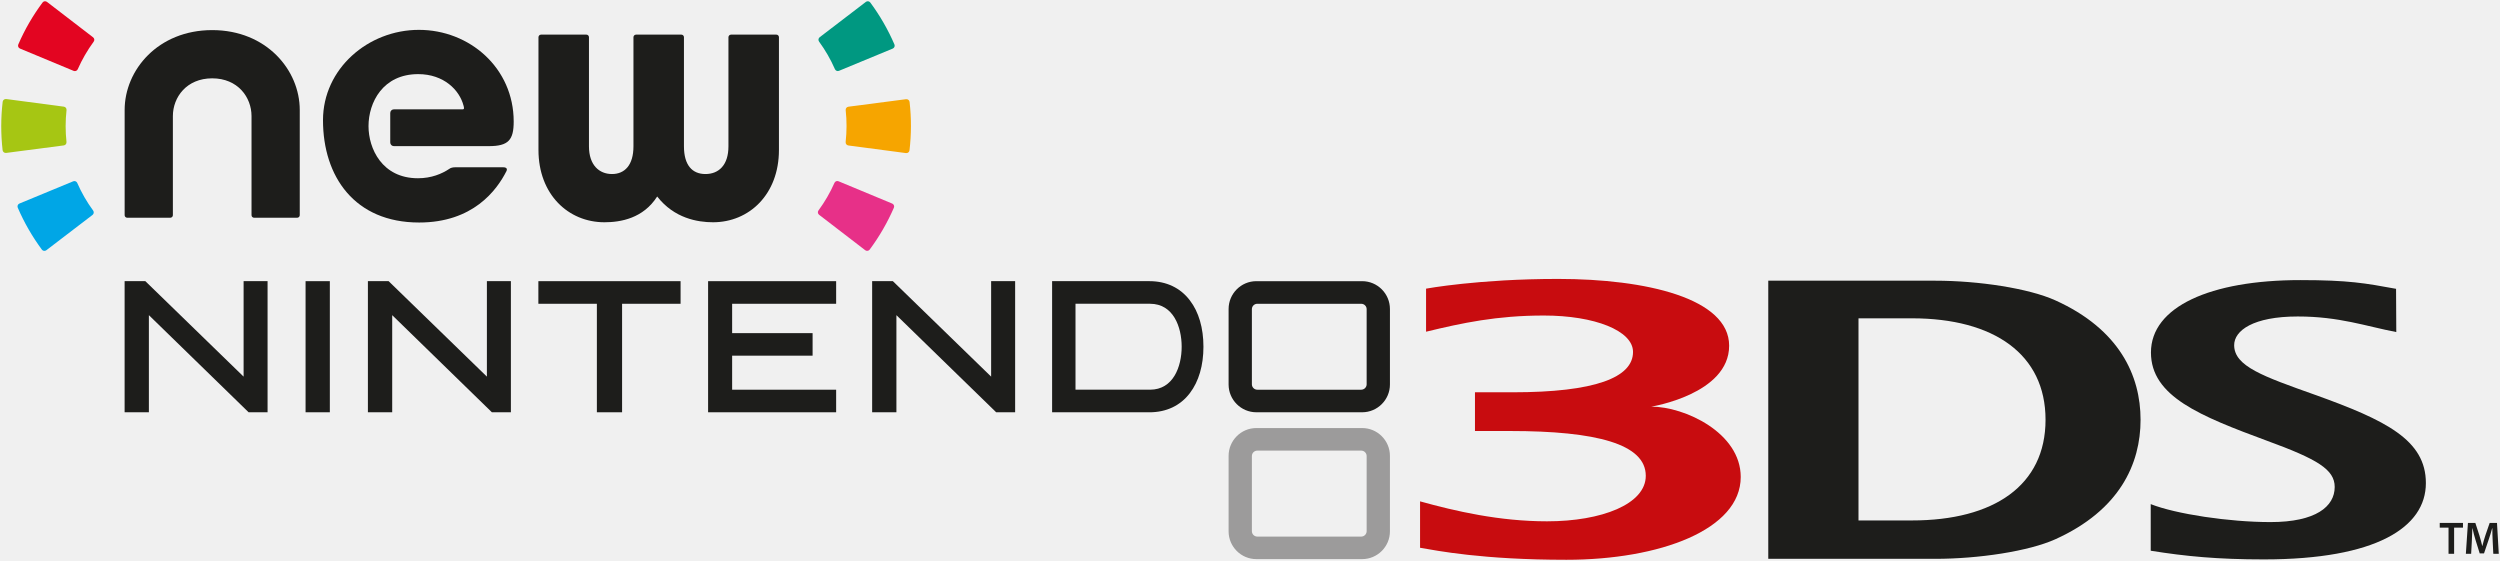
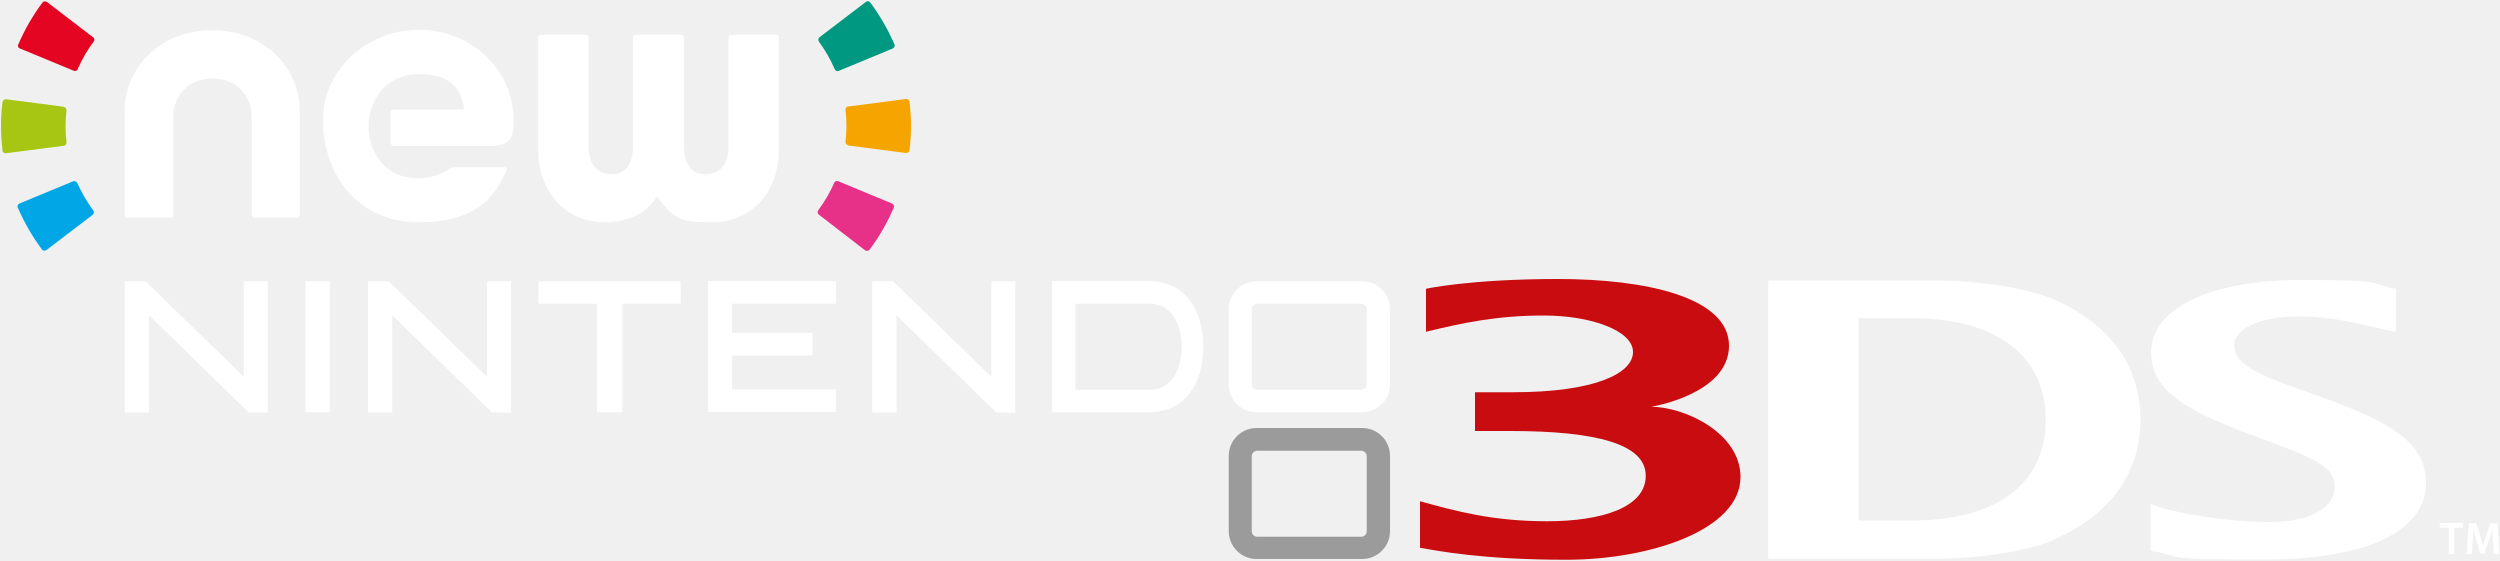
- <svg xmlns="http://www.w3.org/2000/svg" width="1000" height="224.394" id="svg4173" version="1.1">
-   <defs id="defs4175">
-     <clipPath clipPathUnits="userSpaceOnUse" id="clipPath3365">
-       <path d="m 444.528,232.454 66.191,0 0,14.81 -66.191,0 0,-14.81 z" id="path3367" />
-     </clipPath>
+ <svg xmlns="http://www.w3.org/2000/svg" version="1.1" viewBox="0 0 1000 224.4">
+   <defs>
+     <style>
+       .cls-1 {
+         fill: #00a6e6;
+       }
+ 
+       .cls-1, .cls-2, .cls-3, .cls-4, .cls-5, .cls-6, .cls-7, .cls-8, .cls-9 {
+         stroke-width: 0px;
+       }
+ 
+       .cls-2 {
+         fill: #e73088;
+       }
+ 
+       .cls-3 {
+         fill: #a6c613;
+       }
+ 
+       .cls-4 {
+         fill: #c80c0f;
+       }
+ 
+       .cls-5 {
+         fill: #f6a500;
+       }
+ 
+       .cls-6 {
+         fill: #9c9b9b;
+       }
+ 
+       .cls-7 {
+         fill: #fff;
+       }
+ 
+       .cls-8 {
+         fill: #e30521;
+       }
+ 
+       .cls-9 {
+         fill: #009881;
+       }
+     </style>
  </defs>
-   <g id="layer1" transform="translate(-140.348,-197.8252)">
-     <g id="g3361" transform="matrix(15.09559,0,0,-15.09559,-6569.758,3930.75)">
-       <g id="g3363" clip-path="url(#clipPath3365)">
-         <g id="g3369" transform="translate(480.7209,233.2114)">
-           <path d="m 0,0 c 0,-0.08 -0.065,-0.144 -0.144,-0.144 l -2.753,0 c -0.08,0 -0.144,0.064 -0.144,0.144 l 0,1.99 c 0,0.08 0.064,0.144 0.144,0.144 l 2.753,0 C -0.065,2.134 0,2.07 0,1.99 L 0,0 z m -0.119,2.732 -2.804,0 c -0.406,0 -0.735,-0.332 -0.735,-0.737 l 0,-2 c 0,-0.404 0.329,-0.736 0.735,-0.736 l 2.804,0 c 0.406,0 0.736,0.332 0.736,0.736 l 0,2 c 0,0.405 -0.33,0.737 -0.736,0.737" style="fill:#9c9b9b;fill-opacity:1;fill-rule:nonzero;stroke:none" id="path3371" />
-         </g>
-         <g id="g3373" transform="translate(448.4527,238.9348)">
-           <path d="m 0,0 0,-2.574 -0.643,0 0,3.475 0.549,0 2.604,-2.53 0,2.53 0.515,0 0.12,0 0,-3.475 -0.502,0 L 0,0 z" style="fill:#1d1d1b;fill-opacity:1;fill-rule:nonzero;stroke:none" id="path3375" />
-         </g>
-         <g id="g3377" transform="translate(454.9002,238.9348)">
-           <path d="m 0,0 0,-2.574 -0.644,0 0,3.475 0.549,0 2.604,-2.53 0,2.53 0.515,0 0.121,0 0,-3.475 -0.503,0 L 0,0 z" style="fill:#1d1d1b;fill-opacity:1;fill-rule:nonzero;stroke:none" id="path3379" />
-         </g>
-         <g id="g3381" transform="translate(468.2606,238.9348)">
-           <path d="m 0,0 0,-2.574 -0.643,0 0,3.475 0.549,0 2.604,-2.53 0,2.53 0.516,0 0.12,0 0,-3.475 -0.502,0 L 0,0 z" style="fill:#1d1d1b;fill-opacity:1;fill-rule:nonzero;stroke:none" id="path3383" />
-         </g>
-         <g id="g3385" transform="translate(453.1286,239.8354)">
-           <path d="m 0,0 0.119,0 0,-3.474 -0.643,0 0,3.474 L 0,0 z" style="fill:#1d1d1b;fill-opacity:1;fill-rule:nonzero;stroke:none" id="path3387" />
-         </g>
-         <g id="g3389" transform="translate(462.4235,239.8354)">
-           <path d="m 0,0 0.118,0 0,-0.599 -1.55,0 0,-2.875 -0.668,0 0,2.875 -1.55,0 L -3.65,0 0,0 z" style="fill:#1d1d1b;fill-opacity:1;fill-rule:nonzero;stroke:none" id="path3391" />
-         </g>
-         <g id="g3393" transform="translate(466.5437,239.8354)">
-           <path d="m 0,0 0.12,0 0,-0.599 -2.756,0 0,-0.778 2.132,0 0,-0.597 -2.132,0 0,-0.902 2.756,0 0,-0.598 -3.393,0 0,3.474 L 0,0 z" style="fill:#1d1d1b;fill-opacity:1;fill-rule:nonzero;stroke:none" id="path3395" />
-         </g>
-         <g id="g3397" transform="translate(474.9813,236.9598)">
-           <path d="m 0,0 -1.975,0 0,2.277 0.019,0 1.956,0 C 0.617,2.277 0.838,1.664 0.838,1.139 0.838,0.613 0.617,0 0,0 M 1.055,2.367 C 0.804,2.699 0.431,2.876 -0.018,2.876 l -2.577,0 0,-3.475 2.577,0 c 0.449,0 0.822,0.176 1.073,0.508 0.236,0.309 0.36,0.733 0.36,1.23 0,0.495 -0.124,0.922 -0.36,1.228" style="fill:#1d1d1b;fill-opacity:1;fill-rule:nonzero;stroke:none" id="path3399" />
-         </g>
-         <g id="g3401" transform="translate(480.7209,237.1024)">
-           <path d="m 0,0 c 0,-0.078 -0.065,-0.143 -0.144,-0.143 l -2.753,0 c -0.08,0 -0.144,0.065 -0.144,0.143 l 0,1.992 c 0,0.078 0.064,0.142 0.144,0.142 l 2.753,0 C -0.065,2.134 0,2.07 0,1.992 L 0,0 z m -0.119,2.733 -2.804,0 c -0.406,0 -0.735,-0.332 -0.735,-0.738 l 0,-2 c 0,-0.404 0.329,-0.736 0.735,-0.736 l 2.804,0 c 0.406,0 0.736,0.332 0.736,0.736 l 0,2 c 0,0.406 -0.33,0.738 -0.736,0.738" style="fill:#1d1d1b;fill-opacity:1;fill-rule:nonzero;stroke:none" id="path3403" />
-         </g>
-         <g id="g3405" transform="translate(501.4971,233.9278)">
-           <path d="m 0,0 c 0.668,-0.263 2.075,-0.476 3.174,-0.476 1.202,0 1.701,0.413 1.701,0.93 0,0.465 -0.463,0.738 -1.792,1.224 -1.774,0.657 -3.077,1.174 -3.077,2.34 0,1.208 1.567,1.918 3.957,1.918 1.282,0 1.723,-0.082 2.538,-0.231 L 6.507,4.559 C 5.706,4.712 4.997,4.972 3.896,4.972 2.715,4.972 2.211,4.598 2.211,4.212 2.211,3.651 2.987,3.383 4.346,2.899 6.238,2.221 7.291,1.699 7.291,0.557 7.291,-0.617 5.973,-1.465 3,-1.465 c -1.222,0 -2.064,0.08 -3,0.23 L 0,0 z" style="fill:#1d1d1b;fill-opacity:1;fill-rule:nonzero;stroke:none" id="path3407" />
-         </g>
-         <g id="g3409" transform="translate(495.169,238.851)">
-           <path d="m 0,0 -1.415,0 0,-5.356 1.415,0 c 2.173,0 3.541,0.928 3.541,2.668 C 3.541,-0.951 2.173,0 0,0 M 3.799,-5.855 C 3.098,-6.171 1.775,-6.373 0.617,-6.373 l -4.423,0 0,7.37 4.423,0 c 1.158,0 2.481,-0.204 3.182,-0.52 1.703,-0.769 2.26,-1.999 2.26,-3.165 0,-1.168 -0.552,-2.396 -2.26,-3.167" style="fill:#1d1d1b;fill-opacity:1;fill-rule:nonzero;stroke:none" id="path3411" />
-         </g>
-         <g id="g3413" transform="translate(488.2632,236.511)">
-           <path d="m 0,0 c 0,0 2.063,0.329 2.063,1.614 0,1.256 -2.197,1.77 -4.534,1.77 -2.11,0 -3.497,-0.258 -3.497,-0.258 l 0,-1.141 c 0.958,0.232 1.874,0.429 3.122,0.429 1.339,0 2.362,-0.399 2.362,-0.965 0,-0.68 -1.011,-1.069 -3.188,-1.069 l -1,0 0,-1.026 0.93,0 c 2.292,0 3.596,-0.345 3.596,-1.187 0,-0.75 -1.165,-1.206 -2.617,-1.206 -1.266,0 -2.425,0.269 -3.364,0.529 l 0,-1.23 c 0.451,-0.077 1.648,-0.318 3.878,-0.318 2.47,0 4.619,0.795 4.619,2.194 C 2.37,-0.689 0.881,0 0,0" style="fill:#c80c0f;fill-opacity:1;fill-rule:nonzero;stroke:none" id="path3415" />
-         </g>
-         <g id="g3417" transform="translate(509.3884,233.3045)">
-           <path d="m 0,0 -0.233,0 0,0.125 0.616,0 0,-0.125 -0.235,0 0,-0.693 L 0,-0.693 0,0 z" style="fill:#1d1d1b;fill-opacity:1;fill-rule:nonzero;stroke:none" id="path3419" />
-         </g>
-         <g id="g3421" transform="translate(510.5586,232.9456)">
-           <path d="m 0,0 c -0.005,0.106 -0.011,0.233 -0.009,0.343 l -0.005,0 C -0.04,0.244 -0.074,0.134 -0.11,0.031 l -0.12,-0.355 -0.114,0 -0.109,0.35 C -0.486,0.13 -0.514,0.242 -0.535,0.343 l -0.004,0 C -0.542,0.237 -0.547,0.106 -0.553,-0.005 l -0.018,-0.329 -0.14,0 0.055,0.818 0.196,0 0.107,-0.329 c 0.029,-0.095 0.055,-0.192 0.076,-0.283 l 0.003,0 c 0.022,0.088 0.049,0.189 0.081,0.284 l 0.113,0.328 0.194,0 0.047,-0.818 -0.145,0 L 0,0 z" style="fill:#1d1d1b;fill-opacity:1;fill-rule:nonzero;stroke:none" id="path3423" />
-         </g>
-         <g id="g3425" transform="translate(446.1995,244.4596)">
-           <path d="m 0,0 -1.527,0.202 c -0.046,0.006 -0.089,-0.027 -0.094,-0.073 -0.05,-0.426 -0.05,-0.857 -0.002,-1.282 0.006,-0.046 0.048,-0.079 0.094,-0.073 l 1.528,0.199 C 0.044,-1.021 0.075,-0.98 0.07,-0.935 0.04,-0.656 0.04,-0.373 0.071,-0.092 0.076,-0.047 0.045,-0.006 0,0" style="fill:#a6c613;fill-opacity:1;fill-rule:nonzero;stroke:none" id="path3427" />
-         </g>
-         <g id="g3429" transform="translate(446.9747,246.2965)">
-           <path d="M 0,0 -1.222,0.939 C -1.259,0.967 -1.312,0.96 -1.339,0.923 -1.596,0.578 -1.812,0.206 -1.982,-0.188 -2.001,-0.23 -1.98,-0.279 -1.938,-0.297 l 1.423,-0.592 c 0.042,-0.017 0.09,0.002 0.108,0.044 0.114,0.257 0.255,0.502 0.422,0.73 C 0.043,-0.079 0.036,-0.028 0,0" style="fill:#e30521;fill-opacity:1;fill-rule:nonzero;stroke:none" id="path3431" />
-         </g>
-         <g id="g3433" transform="translate(446.4469,242.4814)">
-           <path d="m 0,0 -1.424,-0.589 c -0.043,-0.017 -0.063,-0.067 -0.045,-0.109 0.17,-0.395 0.385,-0.768 0.64,-1.113 0.028,-0.037 0.081,-0.043 0.118,-0.015 l 1.224,0.936 c 0.036,0.028 0.042,0.079 0.016,0.115 C 0.362,-0.548 0.221,-0.302 0.108,-0.044 0.09,-0.002 0.042,0.018 0,0" style="fill:#00a6e6;fill-opacity:1;fill-rule:nonzero;stroke:none" id="path3435" />
-         </g>
-         <g id="g3437" transform="translate(457.8384,242.8536)">
-           <path d="m 0,0 -1.262,0 c -0.079,0 -0.124,-0.018 -0.146,-0.031 -0.005,-0.004 -0.011,-0.007 -0.016,-0.011 -0.001,0 -0.001,-10e-4 -0.001,-10e-4 l -10e-4,0 c -0.195,-0.13 -0.473,-0.248 -0.83,-0.248 -0.954,0 -1.31,0.79 -1.31,1.38 0,0.63 0.381,1.379 1.316,1.379 0.679,0 1.097,-0.422 1.203,-0.839 0.013,-0.048 0.025,-0.094 -0.025,-0.094 l -1.822,0 c -0.053,0 -0.096,-0.043 -0.096,-0.096 l 0,-0.783 c 0,-0.053 0.043,-0.096 0.096,-0.096 l 2.517,0 c 0.521,0 0.658,0.164 0.658,0.652 0,1.417 -1.167,2.429 -2.512,2.429 -1.345,0 -2.541,-1.03 -2.541,-2.393 0,-1.497 0.84,-2.712 2.547,-2.712 1.423,0 2.055,0.847 2.316,1.366 C 0.101,-0.076 0.127,0 0,0" style="fill:#1d1d1b;fill-opacity:1;fill-rule:nonzero;stroke:none" id="path3439" />
-         </g>
-         <g id="g3441" transform="translate(447.8785,241.5161)">
-           <path d="m 0,0 c -0.038,0 -0.068,0.031 -0.068,0.068 l 0,2.788 c 0,1.058 0.884,2.116 2.32,2.116 1.436,0 2.32,-1.058 2.32,-2.116 l 0,-2.788 C 4.572,0.031 4.541,0 4.504,0 L 3.362,0 C 3.324,0 3.294,0.031 3.294,0.068 l 0,2.625 c 0,0.5 -0.363,1.001 -1.042,1.001 C 1.573,3.694 1.21,3.193 1.21,2.693 l 0,-2.625 C 1.21,0.031 1.179,0 1.141,0 L 0,0 z" style="fill:#1d1d1b;fill-opacity:1;fill-rule:nonzero;stroke:none" id="path3443" />
-         </g>
-         <g id="g3445" transform="translate(462.5629,246.3682)">
-           <path d="m 0,0 c 0.038,0 0.068,-0.031 0.068,-0.068 l 0,-2.892 c 0,-0.499 0.219,-0.734 0.57,-0.734 0.351,0 0.609,0.235 0.609,0.734 l 0,2.892 C 1.247,-0.031 1.278,0 1.316,0 l 1.201,0 c 0.038,0 0.068,-0.031 0.068,-0.068 l 0,-2.988 c 0,-1.178 -0.789,-1.916 -1.747,-1.916 -0.406,0 -1.029,0.104 -1.479,0.683 -0.369,-0.579 -0.966,-0.683 -1.398,-0.683 -0.958,0 -1.748,0.738 -1.748,1.916 l 0,2.988 c 0,0.037 0.031,0.068 0.068,0.068 l 1.202,0 c 0.038,0 0.068,-0.031 0.068,-0.068 l 0,-2.892 c 0,-0.499 0.273,-0.734 0.61,-0.734 0.337,0 0.569,0.235 0.569,0.734 l 0,2.892 C -1.27,-0.031 -1.239,0 -1.201,0 L 0,0 z" style="fill:#1d1d1b;fill-opacity:1;fill-rule:nonzero;stroke:none" id="path3447" />
-         </g>
-         <g id="g3449" transform="translate(466.9865,243.4312)">
-           <path d="m 0,0 1.528,-0.202 c 0.045,-0.006 0.088,0.027 0.093,0.073 0.05,0.426 0.051,0.857 0.002,1.282 C 1.618,1.199 1.576,1.232 1.529,1.226 L 0.002,1.027 C -0.044,1.021 -0.075,0.98 -0.07,0.935 -0.039,0.655 -0.04,0.372 -0.071,0.092 -0.076,0.047 -0.045,0.006 0,0" style="fill:#f6a500;fill-opacity:1;fill-rule:nonzero;stroke:none" id="path3451" />
-         </g>
-         <g id="g3453" transform="translate(466.2118,241.5948)">
-           <path d="m 0,0 1.222,-0.939 c 0.037,-0.028 0.09,-0.021 0.118,0.016 0.256,0.344 0.471,0.717 0.642,1.11 C 2.001,0.229 1.98,0.279 1.937,0.297 L 0.515,0.888 C 0.473,0.906 0.425,0.886 0.407,0.845 0.293,0.587 0.151,0.342 -0.016,0.115 -0.043,0.078 -0.036,0.027 0,0" style="fill:#e73088;fill-opacity:1;fill-rule:nonzero;stroke:none" id="path3455" />
-         </g>
-         <g id="g3457" transform="translate(466.7393,245.4094)">
-           <path d="M 0,0 1.424,0.589 C 1.467,0.607 1.487,0.656 1.469,0.698 1.299,1.092 1.084,1.466 0.829,1.81 0.801,1.847 0.748,1.854 0.712,1.826 L -0.512,0.89 C -0.548,0.862 -0.555,0.811 -0.528,0.774 -0.362,0.547 -0.221,0.302 -0.108,0.044 -0.089,0.002 -0.041,-0.018 0,0" style="fill:#009881;fill-opacity:1;fill-rule:nonzero;stroke:none" id="path3459" />
+   <g id="svg4173">
+     <g id="layer1">
+       <g id="g3361">
+         <g id="g3363">
+           <g id="g3369">
+             <path id="path3371" class="cls-6" d="M546.7,212.5c0,1.2-1,2.2-2.2,2.2h-41.6c-1.2,0-2.2-1-2.2-2.2v-30c0-1.2,1-2.2,2.2-2.2h41.6c1.2,0,2.2,1,2.2,2.2v30ZM544.9,171.2h-42.3c-6.1,0-11.1,5-11.1,11.1v30.2c0,6.1,5,11.1,11.1,11.1h42.3c6.1,0,11.1-5,11.1-11.1v-30.2c0-6.1-5-11.1-11.1-11.1" />
+           </g>
+           <g id="g3373">
+             <path id="path3375" class="cls-7" d="M59.6,126.1v38.9h-9.7v-52.5h8.3l39.3,38.2v-38.2h9.6v52.5h-7.6l-39.9-38.9Z" />
+           </g>
+           <g id="g3377">
+             <path id="path3379" class="cls-7" d="M156.9,126.1v38.9h-9.7v-52.5h8.3l39.3,38.2v-38.2h9.6v52.5h-7.6l-39.9-38.9Z" />
+           </g>
+           <g id="g3381">
+             <path id="path3383" class="cls-7" d="M358.6,126.1v38.9h-9.7v-52.5h8.3l39.3,38.2v-38.2h9.6v52.5h-7.6l-39.9-38.9Z" />
+           </g>
+           <g id="g3385">
+             <path id="path3387" class="cls-7" d="M130.1,112.5h1.8v52.4h-9.7v-52.4h7.9Z" />
+           </g>
+           <g id="g3389">
+             <path id="path3391" class="cls-7" d="M270.5,112.5h1.8v9h-23.4v43.4h-10.1v-43.4h-23.4v-9s55.1,0,55.1,0Z" />
+           </g>
+           <g id="g3393">
+             <path id="path3395" class="cls-7" d="M332.6,112.5h1.8v9h-41.6v11.7h32.2v9h-32.2v13.6h41.6v9h-51.2v-52.4h49.4Z" />
+           </g>
+           <g id="g3397">
+             <path id="path3399" class="cls-7" d="M460,155.9h-29.8v-34.4h29.8c9.3,0,12.7,9.3,12.7,17.2s-3.3,17.2-12.7,17.2M475.9,120.1c-3.8-5-9.4-7.7-16.2-7.7h-38.9v52.5h38.9c6.8,0,12.4-2.7,16.2-7.7,3.6-4.7,5.4-11.1,5.4-18.6s-1.9-13.9-5.4-18.5" />
+           </g>
+           <g id="g3401">
+             <path id="path3403" class="cls-7" d="M546.7,153.7c0,1.2-1,2.2-2.2,2.2h-41.6c-1.2,0-2.2-1-2.2-2.2v-30.1c0-1.2,1-2.1,2.2-2.1h41.6c1.2,0,2.2,1,2.2,2.1v30.1ZM544.9,112.5h-42.3c-6.1,0-11.1,5-11.1,11.1v30.2c0,6.1,5,11.1,11.1,11.1h42.3c6.1,0,11.1-5,11.1-11.1v-30.2c0-6.1-5-11.1-11.1-11.1" />
+           </g>
+           <g id="g3405">
+             <path id="path3407" class="cls-7" d="M860.3,201.6c10.1,4,31.3,7.2,47.9,7.2s25.7-6.2,25.7-14-7-11.1-27.1-18.5c-26.8-9.9-46.4-17.7-46.4-35.3s23.7-29,59.7-29,26,1.2,38.3,3.5v17.3c-12-2.3-22.7-6.2-39.3-6.2s-25.4,5.6-25.4,11.5c0,8.5,11.7,12.5,32.2,19.8,28.6,10.2,44.5,18.1,44.5,35.4s-19.9,30.5-64.8,30.5-31.2-1.2-45.3-3.5v-18.6Z" />
+           </g>
+           <g id="g3409">
+             <path id="path3411" class="cls-7" d="M764.8,127.3h-21.4v80.9h21.4c32.8,0,53.5-14,53.5-40.3s-20.7-40.6-53.5-40.6M822.1,215.7c-10.6,4.8-30.6,7.8-48,7.8h-66.8v-111.3h66.8c17.5,0,37.5,3.1,48,7.8,25.7,11.6,34.1,30.2,34.1,47.8s-8.3,36.2-34.1,47.8" />
+           </g>
+           <g id="g3413">
+             <path id="path3415" class="cls-4" d="M660.5,162.7s31.1-5,31.1-24.4-33.2-26.7-68.4-26.7-52.8,3.9-52.8,3.9v17.2c14.5-3.5,28.3-6.5,47.1-6.5s35.7,6,35.7,14.6-15.3,16.1-48.1,16.1h-15.1v15.5h14c34.6,0,54.3,5.2,54.3,17.9s-17.6,18.2-39.5,18.2-36.6-4.1-50.8-8v18.6c6.8,1.2,24.9,4.8,58.5,4.8s69.7-12,69.7-33.1c0-17.7-22.5-28.1-35.8-28.1" />
+           </g>
+           <g id="g3417">
+             <path id="path3419" class="cls-7" d="M979.4,211.1h-3.5v-1.9h9.3v1.9h-3.5v10.5h-2.2v-10.5Z" />
+           </g>
+           <g id="g3421">
+             <path id="path3423" class="cls-7" d="M997.1,216.5c0-1.6-.2-3.5-.1-5.2h0c-.4,1.5-.9,3.2-1.4,4.7l-1.8,5.4h-1.7l-1.6-5.3c-.5-1.6-.9-3.3-1.2-4.8h0c0,1.6-.1,3.6-.2,5.3l-.3,5h-2.1l.8-12.3h3l1.6,5c.4,1.4.8,2.9,1.1,4.3h0c.3-1.3.7-2.9,1.2-4.3l1.7-5h2.9l.7,12.3h-2.2l-.2-5Z" />
+           </g>
+           <g id="g3425">
+             <path id="path3427" class="cls-3" d="M25.5,42.7l-23.1-3c-.7,0-1.3.4-1.4,1.1-.8,6.4-.8,12.9,0,19.4,0,.7.7,1.2,1.4,1.1l23.1-3c.7,0,1.1-.7,1.1-1.4-.5-4.2-.5-8.5,0-12.7,0-.7-.4-1.3-1.1-1.4" />
+           </g>
+           <g id="g3429">
+             <path id="path3431" class="cls-8" d="M37.2,14.9L18.8.8c-.6-.4-1.4-.3-1.8.2-3.9,5.2-7.1,10.8-9.7,16.8-.3.6,0,1.4.7,1.6l21.5,8.9c.6.3,1.4,0,1.6-.7,1.7-3.9,3.8-7.6,6.4-11,.4-.5.3-1.3-.2-1.7" />
+           </g>
+           <g id="g3433">
+             <path id="path3435" class="cls-1" d="M29.3,72.5l-21.5,8.9c-.6.3-1,1-.7,1.6,2.6,6,5.8,11.6,9.7,16.8.4.6,1.2.6,1.8.2l18.5-14.1c.5-.4.6-1.2.2-1.7-2.5-3.4-4.6-7.1-6.4-11-.3-.6-1-.9-1.6-.7" />
+           </g>
+           <g id="g3437">
+             <path id="path3439" class="cls-7" d="M201.2,66.9h-19.1c-1.2,0-1.9.3-2.2.5,0,0-.2.1-.2.2,0,0,0,0,0,0h0c-2.9,2-7.1,3.7-12.5,3.7-14.4,0-19.8-11.9-19.8-20.8s5.8-20.8,19.9-20.8,16.6,6.4,18.2,12.7c.2.7.4,1.4-.4,1.4h-27.5c-.8,0-1.4.6-1.4,1.4v11.8c0,.8.6,1.4,1.4,1.4h38c7.9,0,9.9-2.5,9.9-9.8,0-21.4-17.6-36.7-37.9-36.7s-38.4,15.5-38.4,36.1,12.7,40.9,38.4,40.9,31-12.8,35-20.6c.2-.3.5-1.5-1.4-1.5" />
+           </g>
+           <g id="g3441">
+             <path id="path3443" class="cls-7" d="M50.9,87.1c-.6,0-1-.5-1-1v-42.1c0-16,13.3-31.9,35-31.9s35,16,35,31.9v42.1c0,.6-.5,1-1,1h-17.2c-.6,0-1-.5-1-1v-39.6c0-7.5-5.5-15.1-15.7-15.1-10.2,0-15.7,7.6-15.7,15.1v39.6c0,.6-.5,1-1,1h-17.2Z" />
+           </g>
+           <g id="g3445">
+             <path id="path3447" class="cls-7" d="M272.6,13.9c.6,0,1,.5,1,1v43.7c0,7.5,3.3,11.1,8.6,11.1s9.2-3.5,9.2-11.1V14.9c0-.6.5-1,1-1h18.1c.6,0,1,.5,1,1v45.1c0,17.8-11.9,28.9-26.4,28.9s-15.5-1.6-22.3-10.3c-5.6,8.7-14.6,10.3-21.1,10.3-14.5,0-26.4-11.1-26.4-28.9V14.9c0-.6.5-1,1-1h18.1c.6,0,1,.5,1,1v43.7c0,7.5,4.1,11.1,9.2,11.1s8.6-3.5,8.6-11.1V14.9c0-.6.5-1,1-1h18.1Z" />
+           </g>
+           <g id="g3449">
+             <path id="path3451" class="cls-5" d="M339.3,58.2l23.1,3c.7,0,1.3-.4,1.4-1.1.8-6.4.8-12.9,0-19.4,0-.7-.7-1.2-1.4-1.1l-23.1,3c-.7,0-1.2.7-1.1,1.4.5,4.2.5,8.5,0,12.7,0,.7.4,1.3,1.1,1.4" />
+           </g>
+           <g id="g3453">
+             <path id="path3455" class="cls-2" d="M327.6,85.9l18.4,14.2c.6.4,1.4.3,1.8-.2,3.9-5.2,7.1-10.8,9.7-16.8.3-.6,0-1.4-.7-1.7l-21.5-8.9c-.6-.3-1.4,0-1.6.6-1.7,3.9-3.9,7.6-6.4,11-.4.6-.3,1.3.2,1.7" />
+           </g>
+           <g id="g3457">
+             <path id="path3459" class="cls-9" d="M335.6,28.3l21.5-8.9c.6-.3,1-1,.7-1.6-2.6-5.9-5.8-11.6-9.7-16.8-.4-.6-1.2-.7-1.8-.2l-18.5,14.1c-.5.4-.6,1.2-.2,1.8,2.5,3.4,4.6,7.1,6.3,11,.3.6,1,.9,1.6.7" />
+           </g>
        </g>
      </g>
    </g>
  </g>
</svg>
